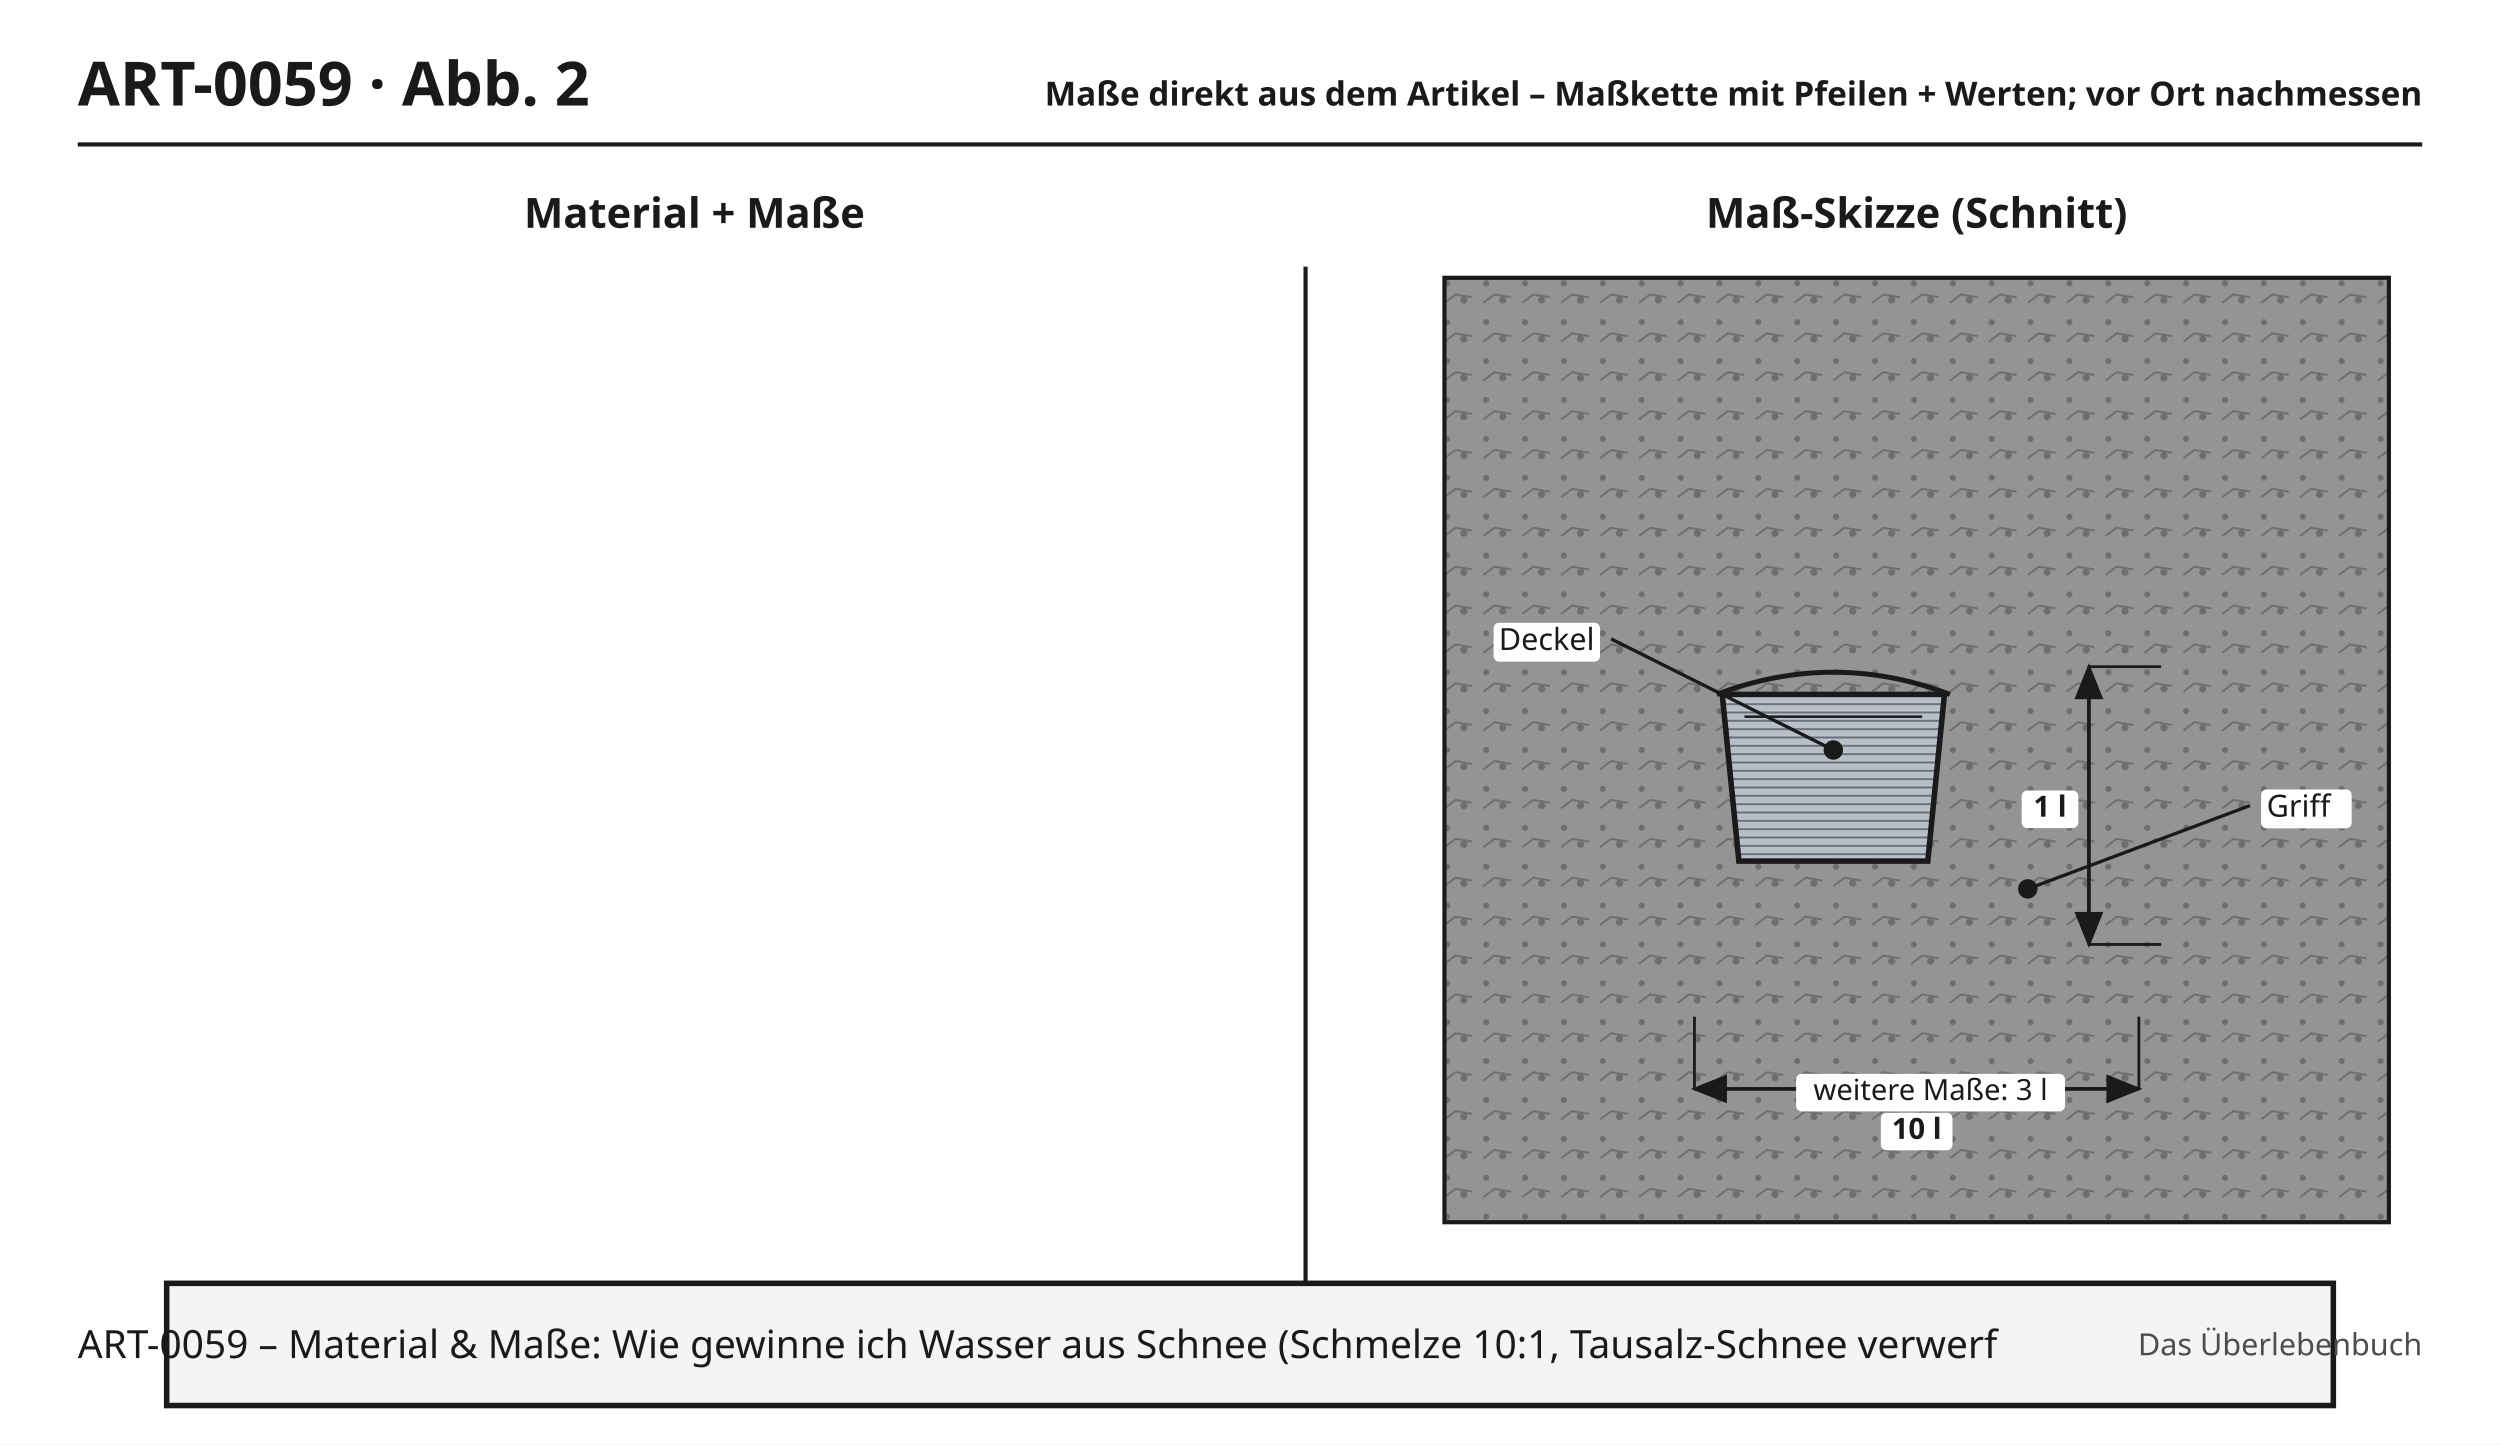
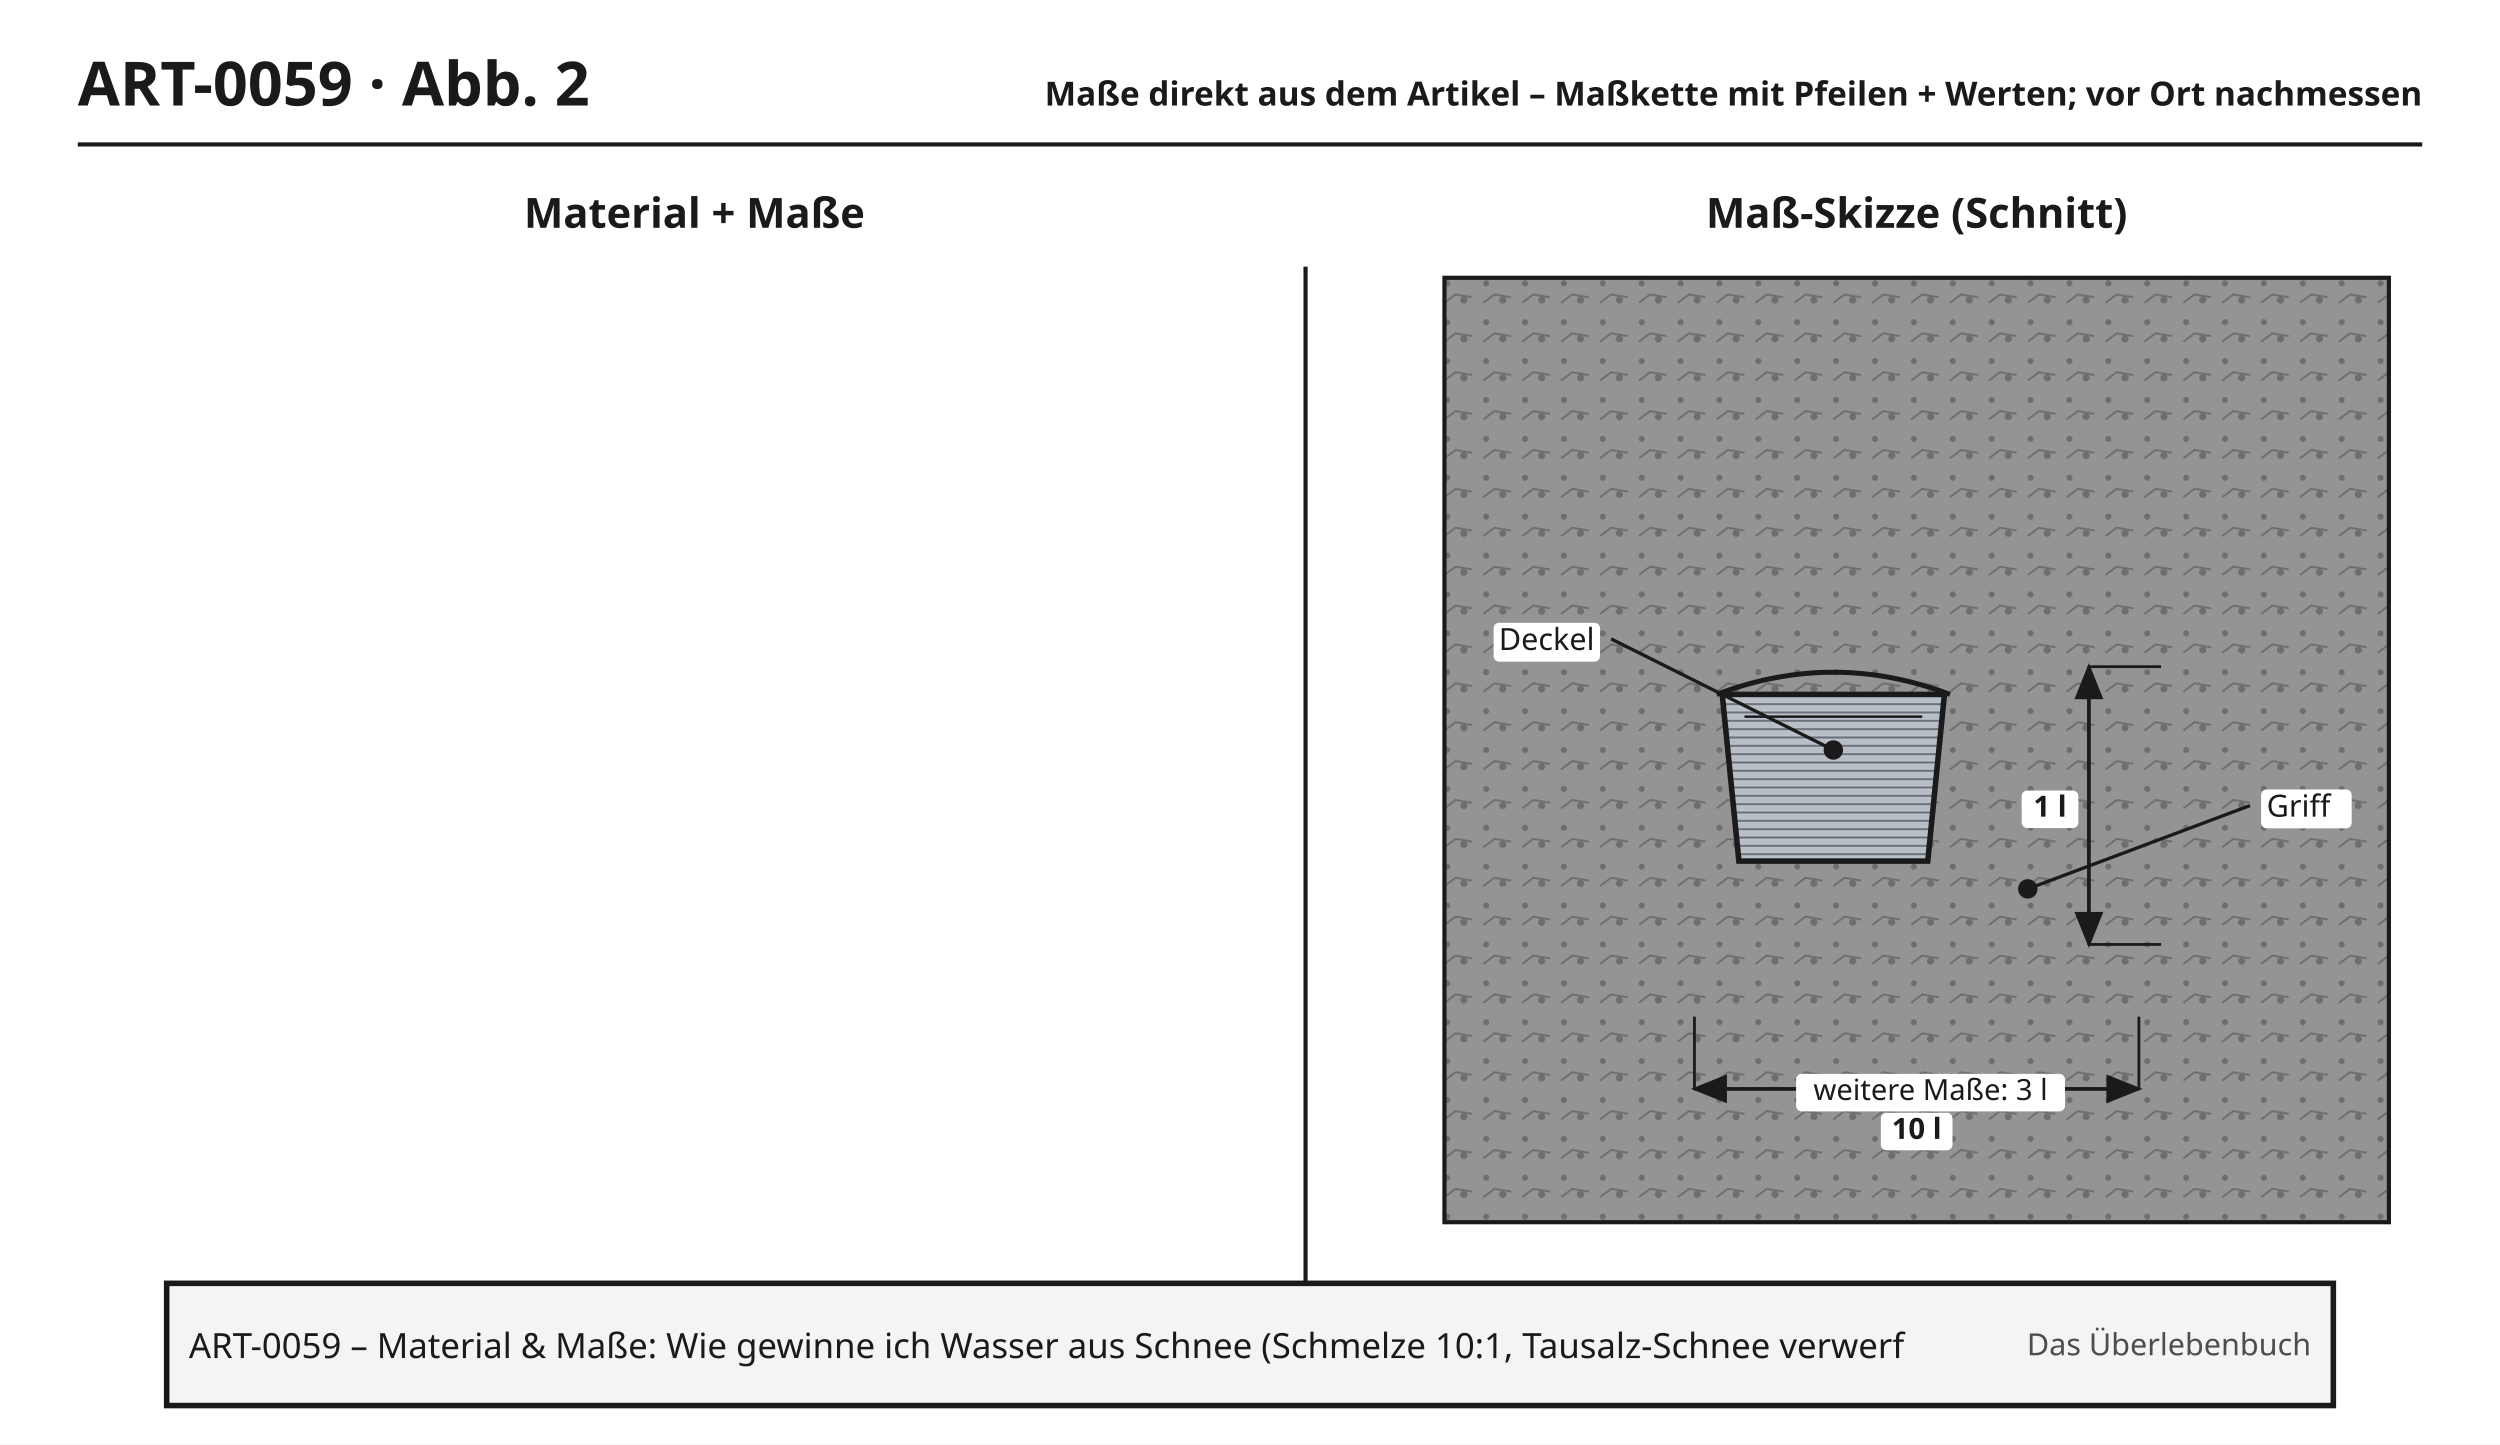
<svg xmlns="http://www.w3.org/2000/svg" viewBox="0 0 900 520" role="img" aria-label="ART-0059 · Abb. 2 – ART-0059 – Material &amp; Maße: Wie gewinne ich Wasser aus Schnee (Schmelze 10:1, Tausalz-Schnee verwerf">
  <defs>
    <marker id="ah" markerWidth="10" markerHeight="8" refX="9" refY="4" orient="auto">
      <path d="M0 0 L10 4 L0 8 z" fill="#1a1a1a" />
    </marker>
    <marker id="ahs" markerWidth="10" markerHeight="8" refX="1" refY="4" orient="auto">
      <path d="M10 0 L0 4 L10 8 z" fill="#1a1a1a" />
    </marker>
    <pattern id="hatch" width="8" height="8" patternTransform="rotate(45)" patternUnits="userSpaceOnUse">
      <line x1="0" y1="0" x2="0" y2="8" stroke="#6e6e6e" stroke-width="1.6" />
    </pattern>
    <pattern id="cross" width="8" height="8" patternUnits="userSpaceOnUse">
      <path d="M0 0 L8 8 M8 0 L0 8" stroke="#8a8a8a" stroke-width="1" />
    </pattern>
    <pattern id="dots" width="7" height="7" patternUnits="userSpaceOnUse">
      <circle cx="2" cy="2" r="1.4" fill="#6e6e6e" />
    </pattern>
    <pattern id="wtr" width="24" height="12" patternUnits="userSpaceOnUse">
      <rect width="24" height="12" fill="#6b97bd" />
      <path d="M0 8 q 6 -5 12 0 t 12 0" fill="none" stroke="#3f6f96" stroke-width="1.4" />
    </pattern>
    <pattern id="wood" width="26" height="10" patternUnits="userSpaceOnUse">
      <rect width="26" height="10" fill="#c19a6b" />
      <path d="M0 3 q 6 -2 13 0 t 13 0 M0 7 q 7 2 13 0 t 13 0" fill="none" stroke="#7a5a3a" stroke-width="0.9" />
    </pattern>
    <pattern id="grass" width="12" height="12" patternUnits="userSpaceOnUse">
      <rect width="12" height="12" fill="#b5d1a0" />
      <path d="M2 12 L4 4 M6 12 L7 2 M10 12 L9 6" stroke="#6e6e6e" stroke-width="0.9" />
    </pattern>
    <pattern id="fabric" width="6" height="6" patternUnits="userSpaceOnUse">
      <rect width="6" height="6" fill="#e2e2e2" />
      <path d="M0 0 L6 6 M6 0 L0 6" stroke="#8a8a8a" stroke-width="0.7" />
    </pattern>
    <pattern id="metal" width="20" height="6" patternUnits="userSpaceOnUse">
      <rect width="20" height="6" fill="#b8bec6" />
      <path d="M0 1.5 h20 M0 4.5 h20" stroke="#6e747e" stroke-width="0.7" />
    </pattern>
    <pattern id="stone" width="14" height="14" patternUnits="userSpaceOnUse">
      <rect width="14" height="14" fill="#949494" />
      <circle cx="3" cy="4" r="1.1" fill="#6e6e6e" />
      <circle cx="9" cy="10" r="1.3" fill="#6e6e6e" />
      <path d="M2 11 L6 8 L12 9" stroke="#6e6e6e" stroke-width="0.7" fill="none" />
    </pattern>
  </defs>
  <rect x="0" y="0" width="900" height="520" fill="#ffffff" />
  <line x1="28" y1="52" x2="872" y2="52" stroke="#1a1a1a" stroke-width="1.5" />
  <line x1="470" y1="96" x2="470" y2="470" stroke="#1a1a1a" stroke-width="1.5" />
  <rect x="520" y="100" width="340" height="340" fill="url(#stone)" stroke="#1a1a1a" stroke-width="1.5" />
  <path d="M620 250 L700 250 L694 310 L626 310 Z" fill="url(#metal)" stroke="#1a1a1a" stroke-width="2" />
  <path d="M618 250 Q 660 234 702 250" fill="none" stroke="#1a1a1a" stroke-width="1.8" />
  <line x1="628" y1="258" x2="692" y2="258" stroke="#1a1a1a" stroke-width="0.9" />
  <line x1="610" y1="392" x2="770" y2="392" stroke="#1a1a1a" stroke-width="1" />
  <line x1="610" y1="366" x2="610" y2="392" stroke="#1a1a1a" stroke-width="1" />
  <line x1="770" y1="366" x2="770" y2="392" stroke="#1a1a1a" stroke-width="1" />
  <line x1="610" y1="392" x2="770" y2="392" stroke="#1a1a1a" stroke-width="1.3" marker-start="url(#ahs)" marker-end="url(#ah)" />
  <line x1="752" y1="240" x2="752" y2="340" stroke="#1a1a1a" stroke-width="1" />
  <line x1="778" y1="240" x2="752" y2="240" stroke="#1a1a1a" stroke-width="1" />
  <line x1="778" y1="340" x2="752" y2="340" stroke="#1a1a1a" stroke-width="1" />
  <line x1="752" y1="240" x2="752" y2="340" stroke="#1a1a1a" stroke-width="1.3" marker-start="url(#ahs)" marker-end="url(#ah)" />
  <circle cx="660" cy="270" r="3.5" fill="#1a1a1a" stroke="none" />
  <line x1="660" y1="270" x2="580" y2="230" stroke="#1a1a1a" stroke-width="1.2" />
  <circle cx="730" cy="320" r="3.5" fill="#1a1a1a" stroke="none" />
  <line x1="730" y1="320" x2="810" y2="290" stroke="#1a1a1a" stroke-width="1.2" />
  <rect x="60" y="462" width="780" height="44" fill="#f4f4f4" stroke="#1a1a1a" stroke-width="2" />
  <text x="28" y="38" font-family="sans-serif" font-size="22" text-anchor="start" font-weight="bold" fill="#1a1a1a">ART-0059 · Abb. 2</text>
  <text x="250" y="82" font-family="sans-serif" font-size="15" text-anchor="middle" font-weight="bold" fill="#1a1a1a">Material + Maße</text>
  <text x="690" y="82" font-family="sans-serif" font-size="15" text-anchor="middle" font-weight="bold" fill="#1a1a1a">Maß-Skizze (Schnitt)</text>
  <rect x="677.1" y="400.6" width="25.8" height="13.5" fill="#ffffff" rx="2" data-halo="1" />
  <text x="690" y="410" font-family="sans-serif" font-size="10.5" text-anchor="middle" font-weight="bold" fill="#1a1a1a">10 l</text>
  <rect x="727.8" y="284.6" width="20.4" height="13.5" fill="#ffffff" rx="2" data-halo="1" />
  <text x="738" y="294" font-family="sans-serif" font-size="10.5" text-anchor="middle" font-weight="bold" fill="#1a1a1a">1 l</text>
  <rect x="646.6" y="386.6" width="96.8" height="13.5" fill="#ffffff" rx="2" data-halo="1" />
  <text x="695" y="396" font-family="sans-serif" font-size="10.5" text-anchor="middle" font-weight="normal" fill="#1a1a1a">weitere Maße: 3 l</text>
  <rect x="537.7" y="224.2" width="38.3" height="14.0" fill="#ffffff" rx="2" data-halo="1" />
  <text x="574" y="234" font-family="sans-serif" font-size="11" text-anchor="end" font-weight="normal" fill="#1a1a1a">Deckel</text>
  <rect x="814.0" y="284.2" width="32.6" height="14.0" fill="#ffffff" rx="2" data-halo="1" />
  <text x="816" y="294" font-family="sans-serif" font-size="11" text-anchor="start" font-weight="normal" fill="#1a1a1a">Griff</text>
  <text x="872" y="38" font-family="sans-serif" font-size="12" text-anchor="end" font-weight="bold" fill="#1a1a1a">Maße direkt aus dem Artikel – Maßkette mit Pfeilen + Werten; vor Ort nachmessen</text>
-   <text x="28" y="488.9" font-family="sans-serif" font-size="14" text-anchor="start" font-weight="normal" fill="#1a1a1a">ART-0059 – Material &amp; Maße: Wie gewinne ich Wasser aus Schnee (Schmelze 10:1, Tausalz-Schnee verwerf</text>
-   <text x="872" y="487.9" font-family="sans-serif" font-size="11" text-anchor="end" font-weight="normal" fill="#4d4d4d">Das Überlebenbuch</text>
+   <text x="68.0" y="488.9" font-family="sans-serif" font-size="12.51" text-anchor="start" font-weight="normal" fill="#1a1a1a">ART-0059 – Material &amp; Maße: Wie gewinne ich Wasser aus Schnee (Schmelze 10:1, Tausalz-Schnee verwerf</text>
+   <text x="832.0" y="487.9" font-family="sans-serif" font-size="11" text-anchor="end" font-weight="normal" fill="#4d4d4d">Das Überlebenbuch</text>
</svg>
